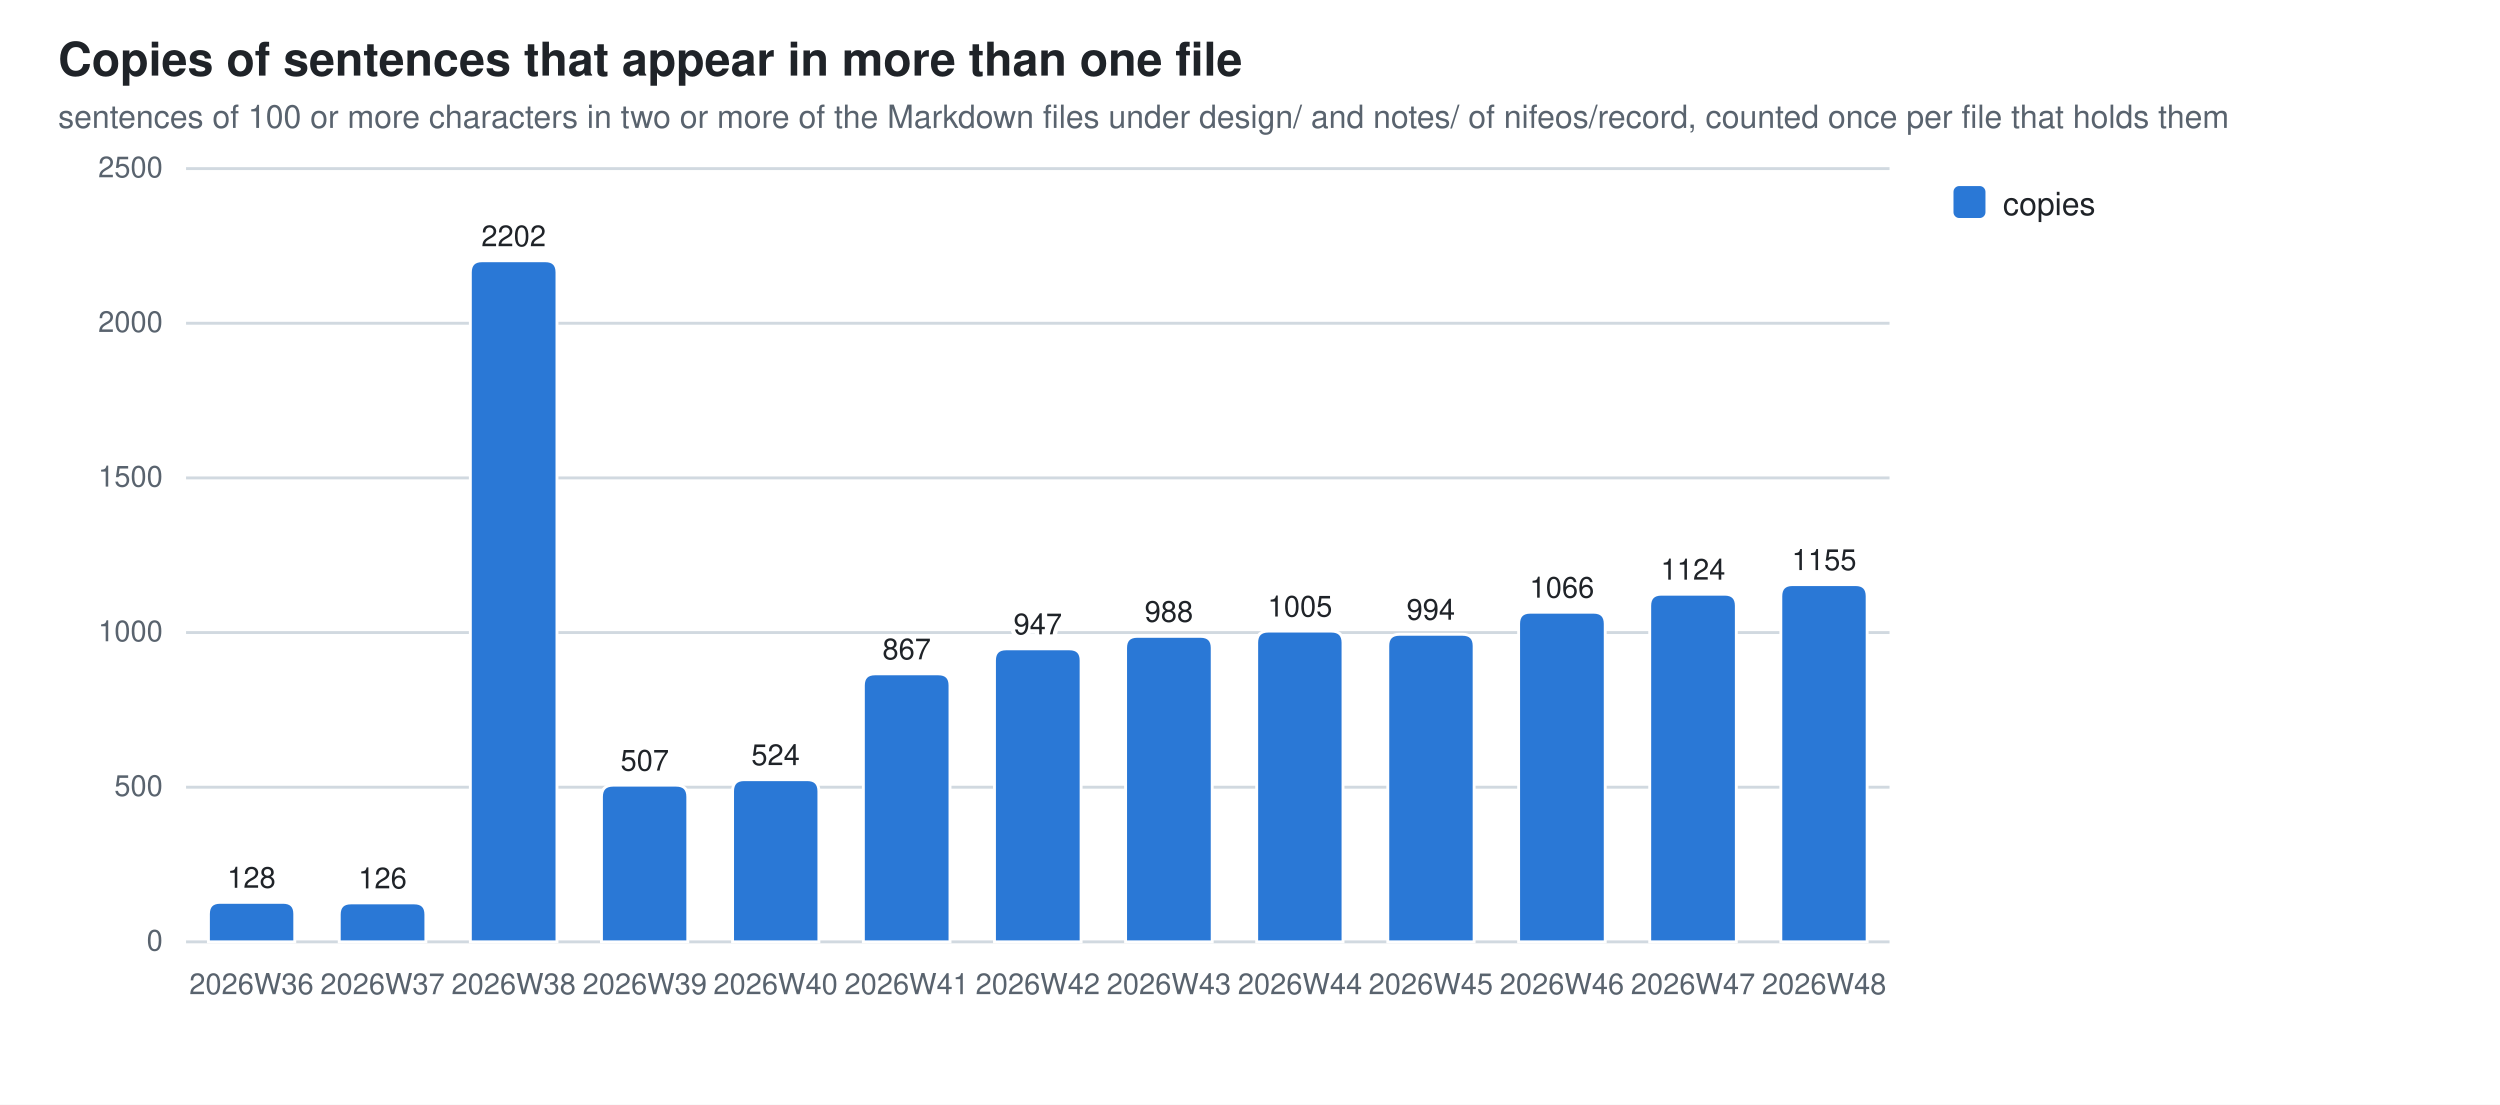
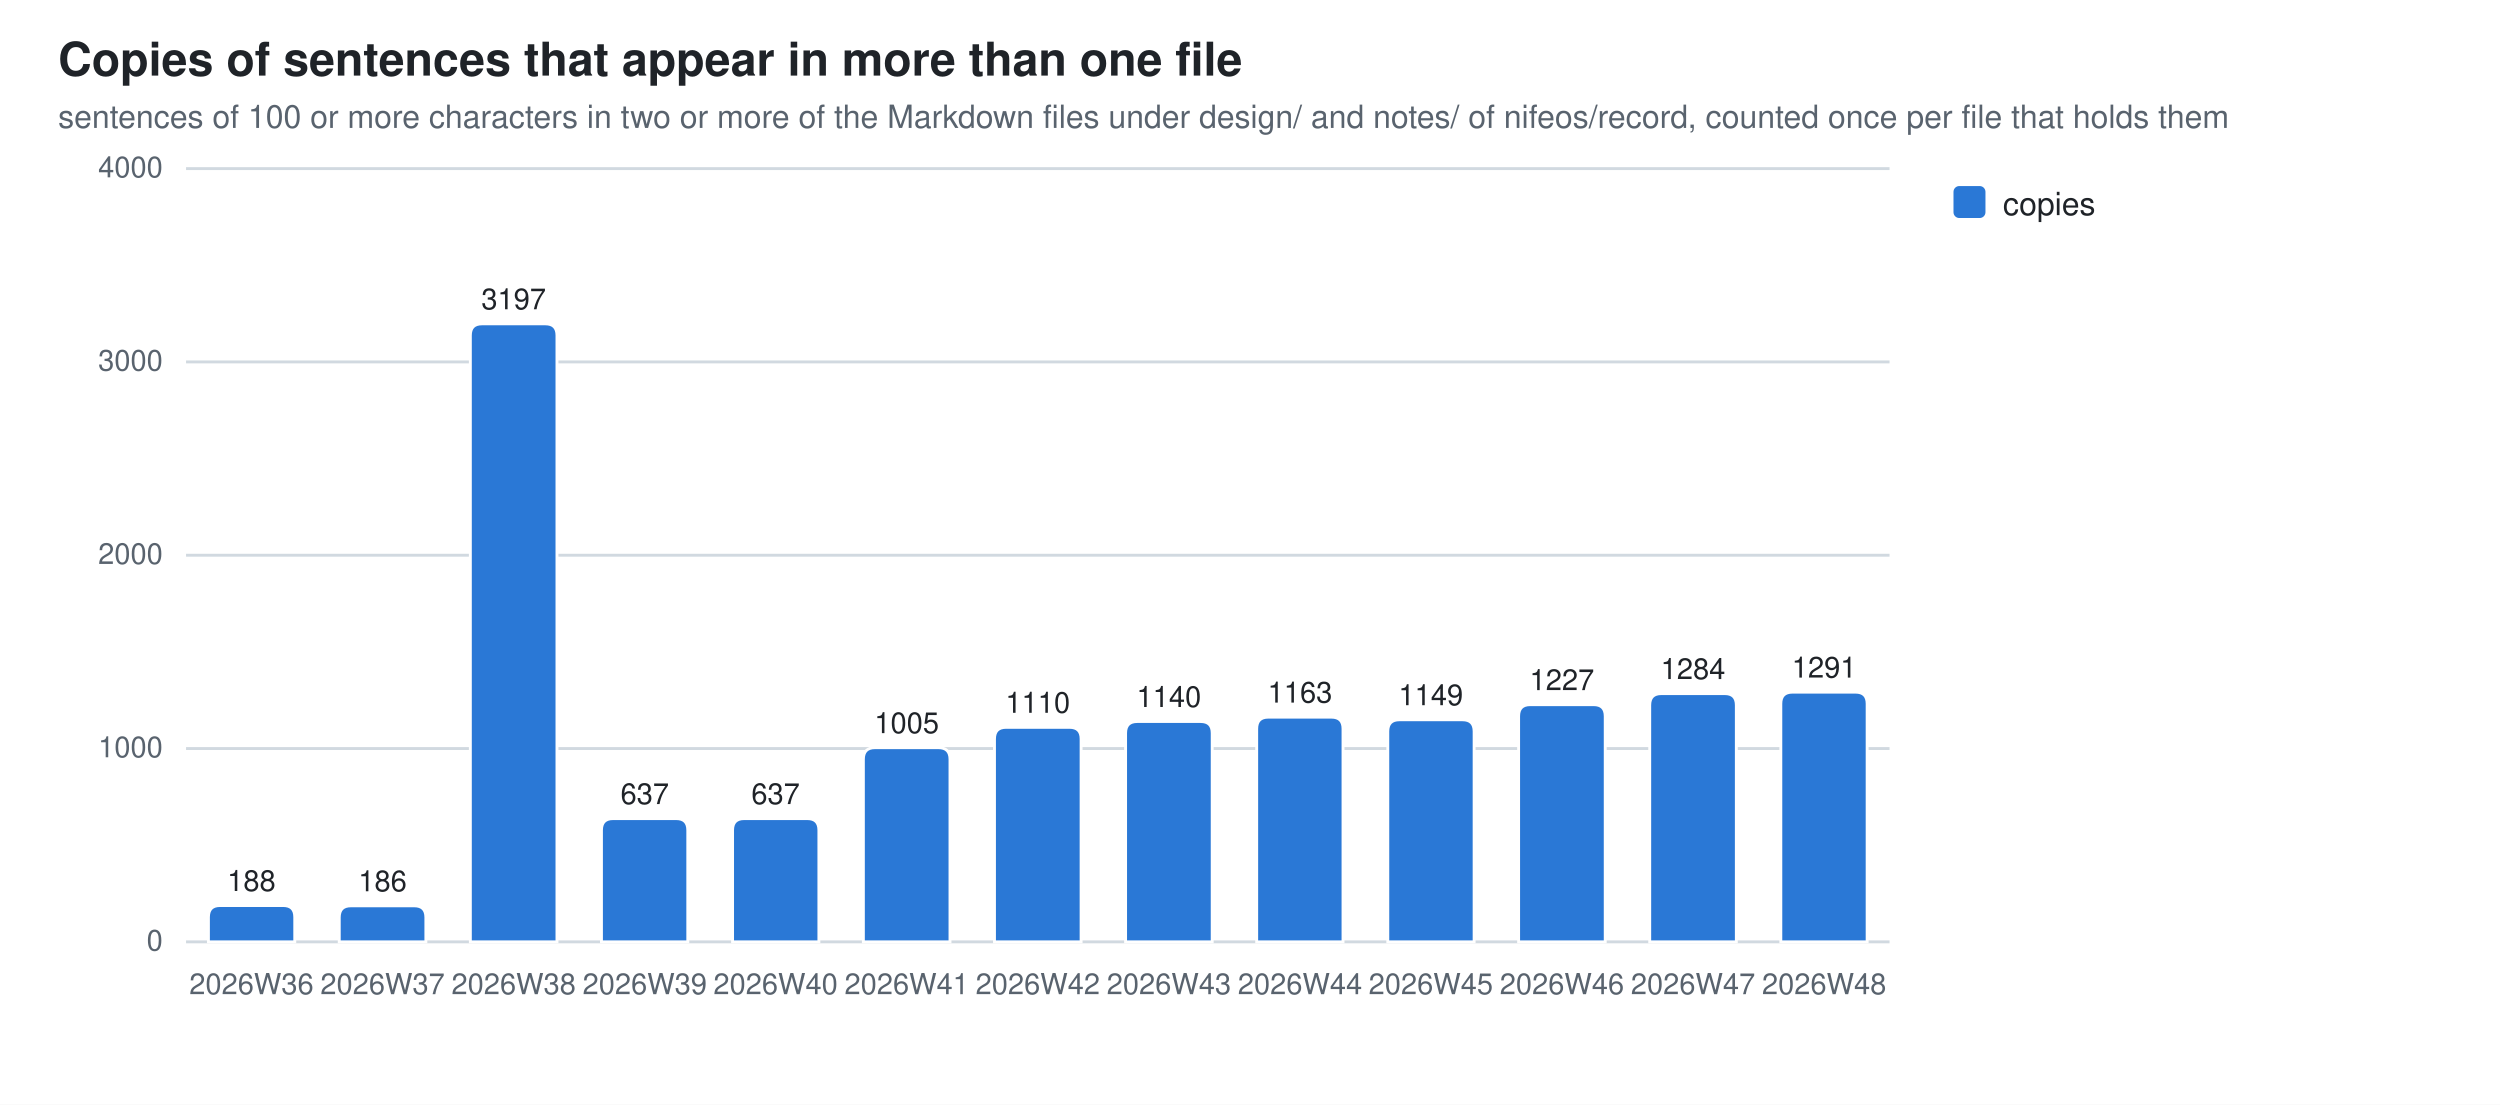
<svg xmlns="http://www.w3.org/2000/svg" width="860" height="380" viewBox="0 0 860 380" role="img" aria-label="Copies of sentences that appear in more than one file">
  <style>
  .bg{fill:#ffffff} .fg{fill:#1f2328} .mut{fill:#59636e} .grid{stroke:#d1d9e0}
  .seg{stroke:#ffffff;stroke-width:1}
  .val{paint-order:stroke;stroke:#ffffff;stroke-width:3px;stroke-linejoin:round}
  .s0{fill:#2a78d6}
  @media (prefers-color-scheme: dark){
    .bg{fill:#0d1117} .fg{fill:#e6edf3} .mut{fill:#9198a1} .grid{stroke:#30363d}
    .seg{stroke:#0d1117} .val{stroke:#0d1117} .s0{fill:#3987e5}}
  text{font-family:-apple-system,BlinkMacSystemFont,"Segoe UI",Helvetica,Arial,sans-serif}
</style>
  <rect class="bg" width="860" height="380" />
  <text class="fg" x="20" y="26" font-size="16" font-weight="600">Copies of sentences that appear in more than one file</text>
  <text class="mut" x="20" y="44" font-size="11">sentences of 100 or more characters in two or more of the Markdown files under design/ and notes/ of nifeos/record, counted once per file that holds them</text>
  <line class="grid" x1="64" y1="324.0" x2="650.0" y2="324.0" stroke-width="1" />
  <text class="mut" x="56" y="327.0" font-size="10" text-anchor="end">0</text>
-   <line class="grid" x1="64" y1="270.8" x2="650.0" y2="270.8" stroke-width="1" />
-   <text class="mut" x="56" y="273.8" font-size="10" text-anchor="end">500</text>
-   <line class="grid" x1="64" y1="217.6" x2="650.0" y2="217.6" stroke-width="1" />
-   <text class="mut" x="56" y="220.6" font-size="10" text-anchor="end">1000</text>
-   <line class="grid" x1="64" y1="164.4" x2="650.0" y2="164.4" stroke-width="1" />
-   <text class="mut" x="56" y="167.4" font-size="10" text-anchor="end">1500</text>
-   <line class="grid" x1="64" y1="111.2" x2="650.0" y2="111.2" stroke-width="1" />
-   <text class="mut" x="56" y="114.2" font-size="10" text-anchor="end">2000</text>
+   <line class="grid" x1="64" y1="257.5" x2="650.0" y2="257.5" stroke-width="1" />
+   <text class="mut" x="56" y="260.5" font-size="10" text-anchor="end">1000</text>
+   <line class="grid" x1="64" y1="191.0" x2="650.0" y2="191.0" stroke-width="1" />
+   <text class="mut" x="56" y="194.0" font-size="10" text-anchor="end">2000</text>
+   <line class="grid" x1="64" y1="124.5" x2="650.0" y2="124.5" stroke-width="1" />
+   <text class="mut" x="56" y="127.5" font-size="10" text-anchor="end">3000</text>
  <line class="grid" x1="64" y1="58.0" x2="650.0" y2="58.0" stroke-width="1" />
-   <text class="mut" x="56" y="61.0" font-size="10" text-anchor="end">2500</text>
-   <path class="seg s0" d="M71.7,324.0 V314.4 Q71.7,310.4 75.7,310.4 H97.4 Q101.4,310.4 101.4,314.4 V324.0 Z" />
+   <text class="mut" x="56" y="61.0" font-size="10" text-anchor="end">4000</text>
+   <path class="seg s0" d="M71.7,324.0 V315.5 Q71.7,311.5 75.7,311.5 H97.4 Q101.4,311.5 101.4,315.5 V324.0 Z" />
  <text class="mut" x="86.5" y="342" font-size="10" text-anchor="middle">2026W36</text>
-   <text class="fg val" x="86.5" y="305.4" font-size="10" text-anchor="middle">128</text>
-   <path class="seg s0" d="M116.7,324.0 V314.6 Q116.7,310.6 120.7,310.6 H142.5 Q146.5,310.6 146.5,314.6 V324.0 Z" />
+   <text class="fg val" x="86.5" y="306.5" font-size="10" text-anchor="middle">188</text>
+   <path class="seg s0" d="M116.7,324.0 V315.6 Q116.7,311.6 120.7,311.6 H142.5 Q146.5,311.6 146.5,315.6 V324.0 Z" />
  <text class="mut" x="131.6" y="342" font-size="10" text-anchor="middle">2026W37</text>
-   <text class="fg val" x="131.6" y="305.6" font-size="10" text-anchor="middle">126</text>
-   <path class="seg s0" d="M161.8,324.0 V93.7 Q161.8,89.7 165.8,89.7 H187.6 Q191.6,89.7 191.6,93.7 V324.0 Z" />
+   <text class="fg val" x="131.6" y="306.6" font-size="10" text-anchor="middle">186</text>
+   <path class="seg s0" d="M161.8,324.0 V115.4 Q161.8,111.4 165.8,111.4 H187.6 Q191.6,111.4 191.6,115.4 V324.0 Z" />
  <text class="mut" x="176.7" y="342" font-size="10" text-anchor="middle">2026W38</text>
-   <text class="fg val" x="176.7" y="84.7" font-size="10" text-anchor="middle">2202</text>
-   <path class="seg s0" d="M206.9,324.0 V274.1 Q206.9,270.1 210.9,270.1 H232.6 Q236.6,270.1 236.6,274.1 V324.0 Z" />
+   <text class="fg val" x="176.7" y="106.4" font-size="10" text-anchor="middle">3197</text>
+   <path class="seg s0" d="M206.9,324.0 V285.6 Q206.9,281.6 210.9,281.6 H232.6 Q236.6,281.6 236.6,285.6 V324.0 Z" />
  <text class="mut" x="221.8" y="342" font-size="10" text-anchor="middle">2026W39</text>
-   <text class="fg val" x="221.8" y="265.1" font-size="10" text-anchor="middle">507</text>
-   <path class="seg s0" d="M252.0,324.0 V272.2 Q252.0,268.2 256.0,268.2 H277.7 Q281.7,268.2 281.7,272.2 V324.0 Z" />
+   <text class="fg val" x="221.8" y="276.6" font-size="10" text-anchor="middle">637</text>
+   <path class="seg s0" d="M252.0,324.0 V285.6 Q252.0,281.6 256.0,281.6 H277.7 Q281.7,281.6 281.7,285.6 V324.0 Z" />
  <text class="mut" x="266.8" y="342" font-size="10" text-anchor="middle">2026W40</text>
-   <text class="fg val" x="266.8" y="263.2" font-size="10" text-anchor="middle">524</text>
-   <path class="seg s0" d="M297.0,324.0 V235.8 Q297.0,231.8 301.0,231.8 H322.8 Q326.8,231.8 326.8,235.8 V324.0 Z" />
+   <text class="fg val" x="266.8" y="276.6" font-size="10" text-anchor="middle">637</text>
+   <path class="seg s0" d="M297.0,324.0 V261.2 Q297.0,257.2 301.0,257.2 H322.8 Q326.8,257.2 326.8,261.2 V324.0 Z" />
  <text class="mut" x="311.9" y="342" font-size="10" text-anchor="middle">2026W41</text>
-   <text class="fg val" x="311.9" y="226.8" font-size="10" text-anchor="middle">867</text>
-   <path class="seg s0" d="M342.1,324.0 V227.2 Q342.1,223.2 346.1,223.2 H367.9 Q371.9,223.2 371.9,227.2 V324.0 Z" />
+   <text class="fg val" x="311.9" y="252.2" font-size="10" text-anchor="middle">1005</text>
+   <path class="seg s0" d="M342.1,324.0 V254.2 Q342.1,250.2 346.1,250.2 H367.9 Q371.9,250.2 371.9,254.2 V324.0 Z" />
  <text class="mut" x="357.0" y="342" font-size="10" text-anchor="middle">2026W42</text>
-   <text class="fg val" x="357.0" y="218.2" font-size="10" text-anchor="middle">947</text>
-   <path class="seg s0" d="M387.2,324.0 V222.9 Q387.2,218.9 391.2,218.9 H413.0 Q417.0,218.9 417.0,222.9 V324.0 Z" />
+   <text class="fg val" x="357.0" y="245.2" font-size="10" text-anchor="middle">1110</text>
+   <path class="seg s0" d="M387.2,324.0 V252.2 Q387.2,248.2 391.2,248.2 H413.0 Q417.0,248.2 417.0,252.2 V324.0 Z" />
  <text class="mut" x="402.1" y="342" font-size="10" text-anchor="middle">2026W43</text>
-   <text class="fg val" x="402.1" y="213.9" font-size="10" text-anchor="middle">988</text>
-   <path class="seg s0" d="M432.3,324.0 V221.1 Q432.3,217.1 436.3,217.1 H458.0 Q462.0,217.1 462.0,221.1 V324.0 Z" />
+   <text class="fg val" x="402.1" y="243.2" font-size="10" text-anchor="middle">1140</text>
+   <path class="seg s0" d="M432.3,324.0 V250.7 Q432.3,246.7 436.3,246.7 H458.0 Q462.0,246.7 462.0,250.7 V324.0 Z" />
  <text class="mut" x="447.2" y="342" font-size="10" text-anchor="middle">2026W44</text>
-   <text class="fg val" x="447.2" y="212.1" font-size="10" text-anchor="middle">1005</text>
-   <path class="seg s0" d="M477.4,324.0 V222.2 Q477.4,218.2 481.4,218.2 H503.1 Q507.1,218.2 507.1,222.2 V324.0 Z" />
+   <text class="fg val" x="447.2" y="241.7" font-size="10" text-anchor="middle">1163</text>
+   <path class="seg s0" d="M477.4,324.0 V251.6 Q477.4,247.6 481.4,247.6 H503.1 Q507.1,247.6 507.1,251.6 V324.0 Z" />
  <text class="mut" x="492.2" y="342" font-size="10" text-anchor="middle">2026W45</text>
-   <text class="fg val" x="492.2" y="213.2" font-size="10" text-anchor="middle">994</text>
-   <path class="seg s0" d="M522.4,324.0 V214.6 Q522.4,210.6 526.4,210.6 H548.2 Q552.2,210.6 552.2,214.6 V324.0 Z" />
+   <text class="fg val" x="492.2" y="242.6" font-size="10" text-anchor="middle">1149</text>
+   <path class="seg s0" d="M522.4,324.0 V246.4 Q522.4,242.4 526.4,242.4 H548.2 Q552.2,242.4 552.2,246.4 V324.0 Z" />
  <text class="mut" x="537.3" y="342" font-size="10" text-anchor="middle">2026W46</text>
-   <text class="fg val" x="537.3" y="205.6" font-size="10" text-anchor="middle">1066</text>
-   <path class="seg s0" d="M567.5,324.0 V208.4 Q567.5,204.4 571.5,204.4 H593.3 Q597.3,204.4 597.3,208.4 V324.0 Z" />
+   <text class="fg val" x="537.3" y="237.4" font-size="10" text-anchor="middle">1227</text>
+   <path class="seg s0" d="M567.5,324.0 V242.6 Q567.5,238.6 571.5,238.6 H593.3 Q597.3,238.6 597.3,242.6 V324.0 Z" />
  <text class="mut" x="582.4" y="342" font-size="10" text-anchor="middle">2026W47</text>
-   <text class="fg val" x="582.4" y="199.4" font-size="10" text-anchor="middle">1124</text>
-   <path class="seg s0" d="M612.6,324.0 V205.1 Q612.6,201.1 616.6,201.1 H638.3 Q642.3,201.1 642.3,205.1 V324.0 Z" />
+   <text class="fg val" x="582.4" y="233.6" font-size="10" text-anchor="middle">1284</text>
+   <path class="seg s0" d="M612.6,324.0 V242.1 Q612.6,238.1 616.6,238.1 H638.3 Q642.3,238.1 642.3,242.1 V324.0 Z" />
  <text class="mut" x="627.5" y="342" font-size="10" text-anchor="middle">2026W48</text>
-   <text class="fg val" x="627.5" y="196.1" font-size="10" text-anchor="middle">1155</text>
+   <text class="fg val" x="627.5" y="233.1" font-size="10" text-anchor="middle">1291</text>
  <rect class="s0" x="672" y="64" width="11" height="11" rx="2" />
  <text class="fg" y="74" font-size="11">
    <tspan x="689" dy="0">copies</tspan>
  </text>
</svg>
